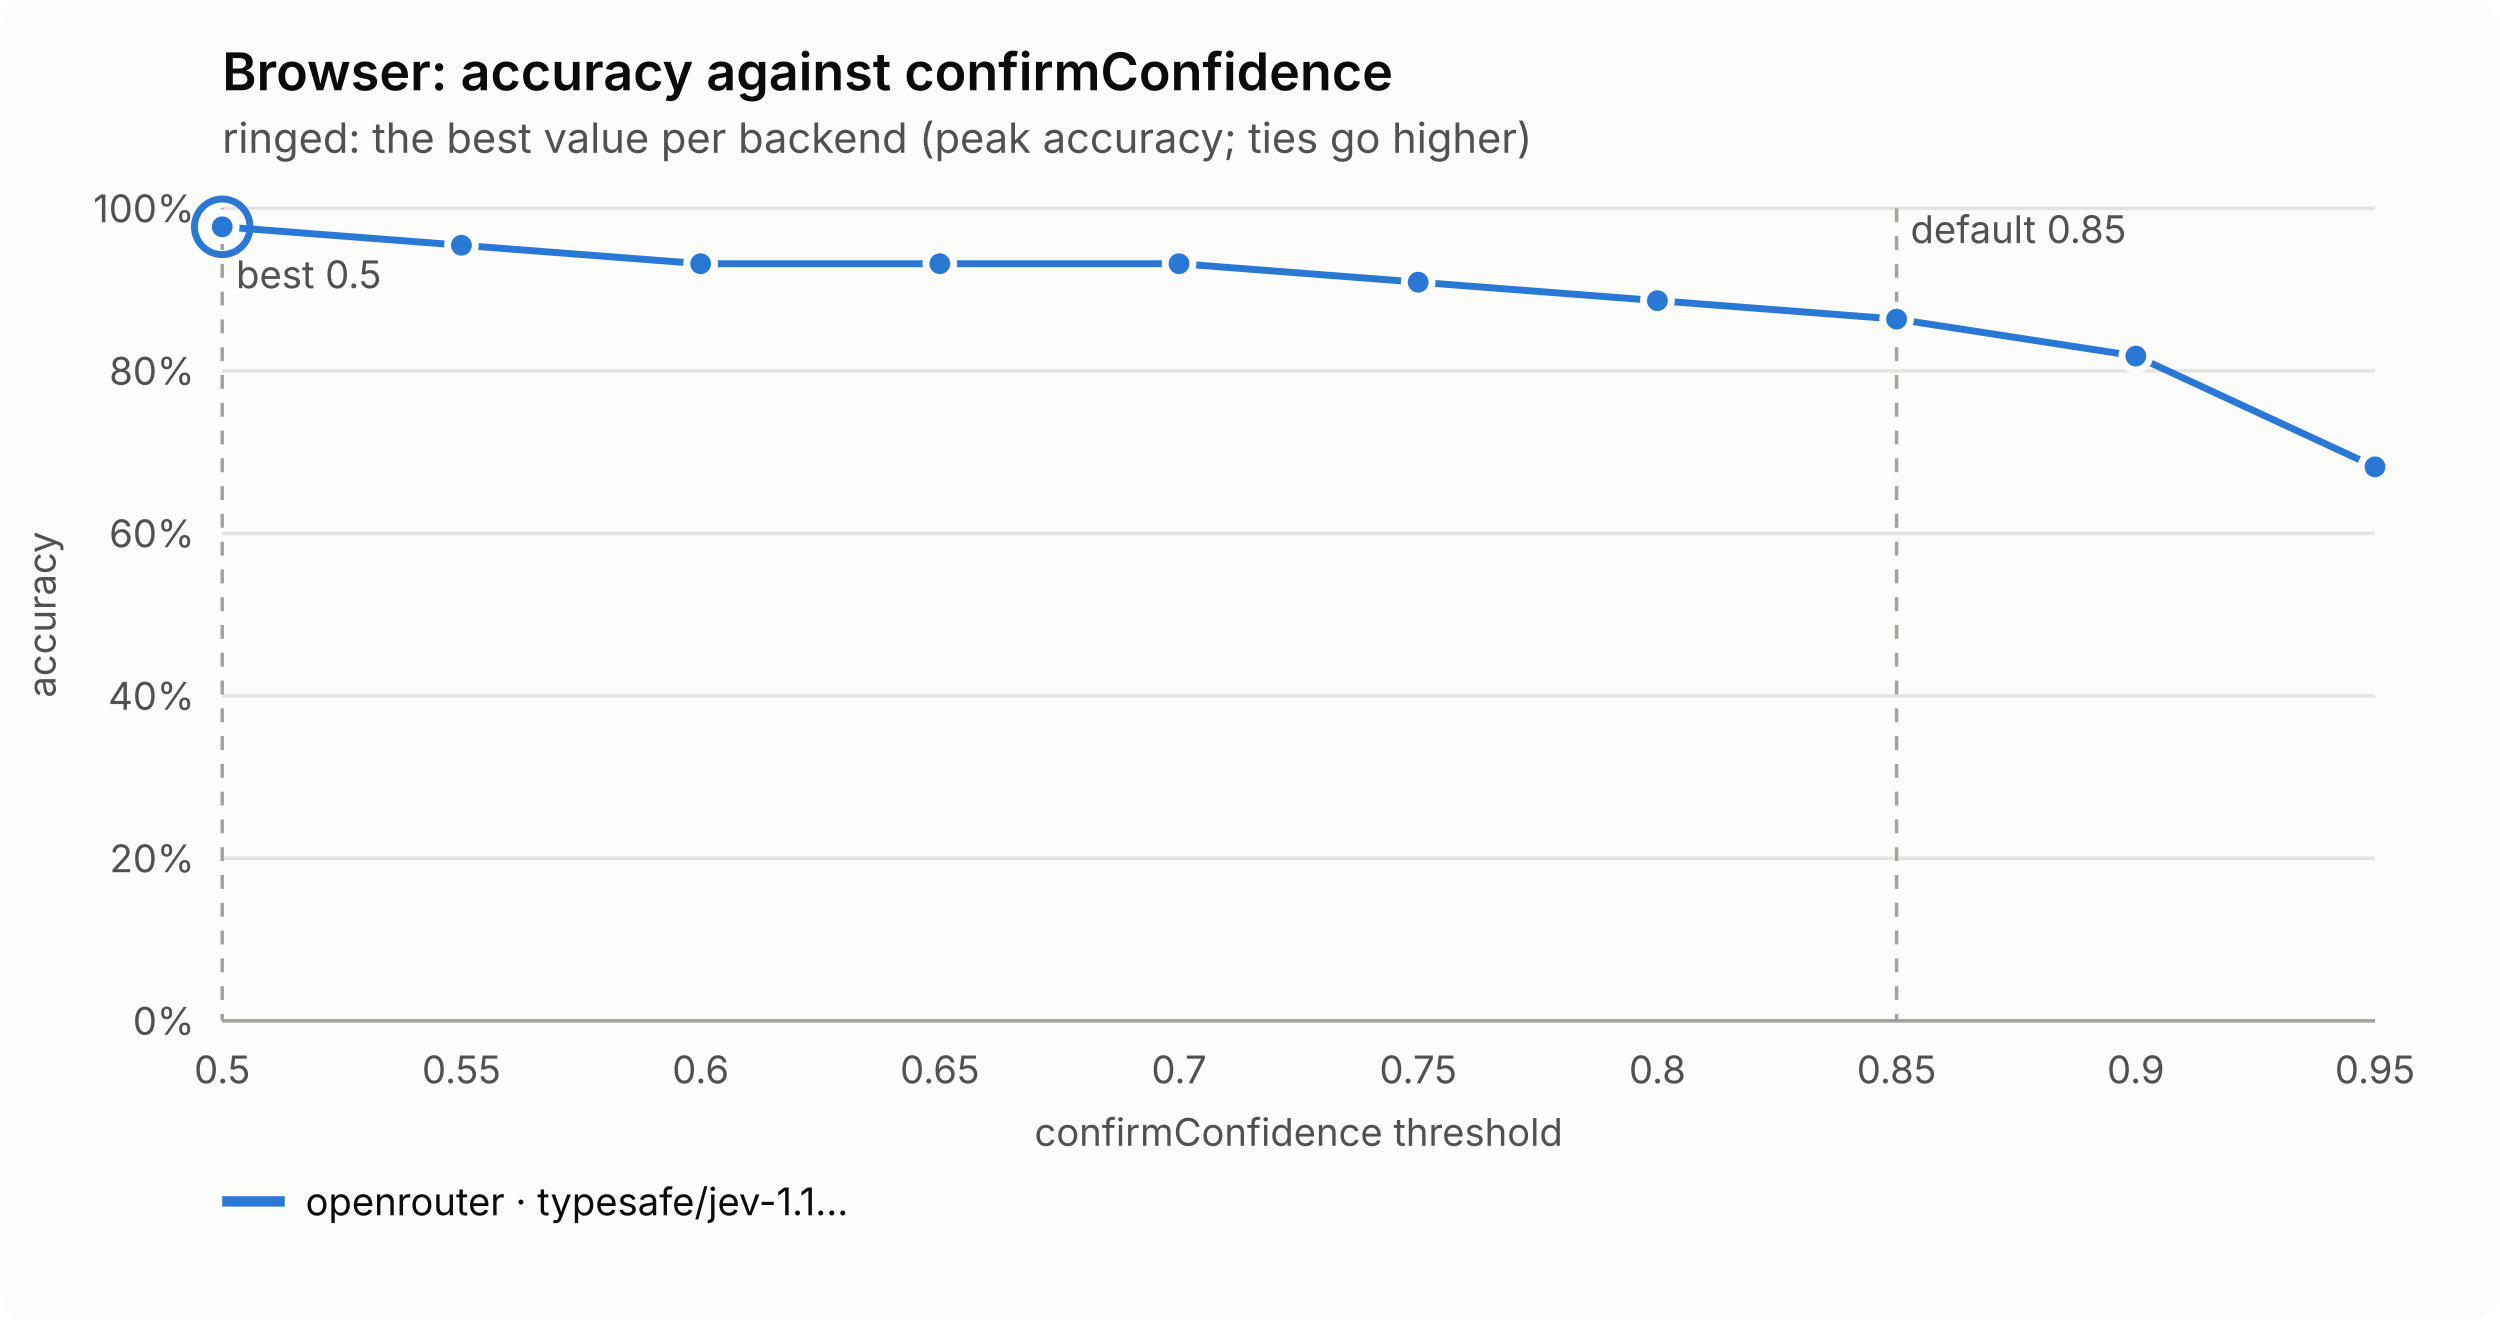
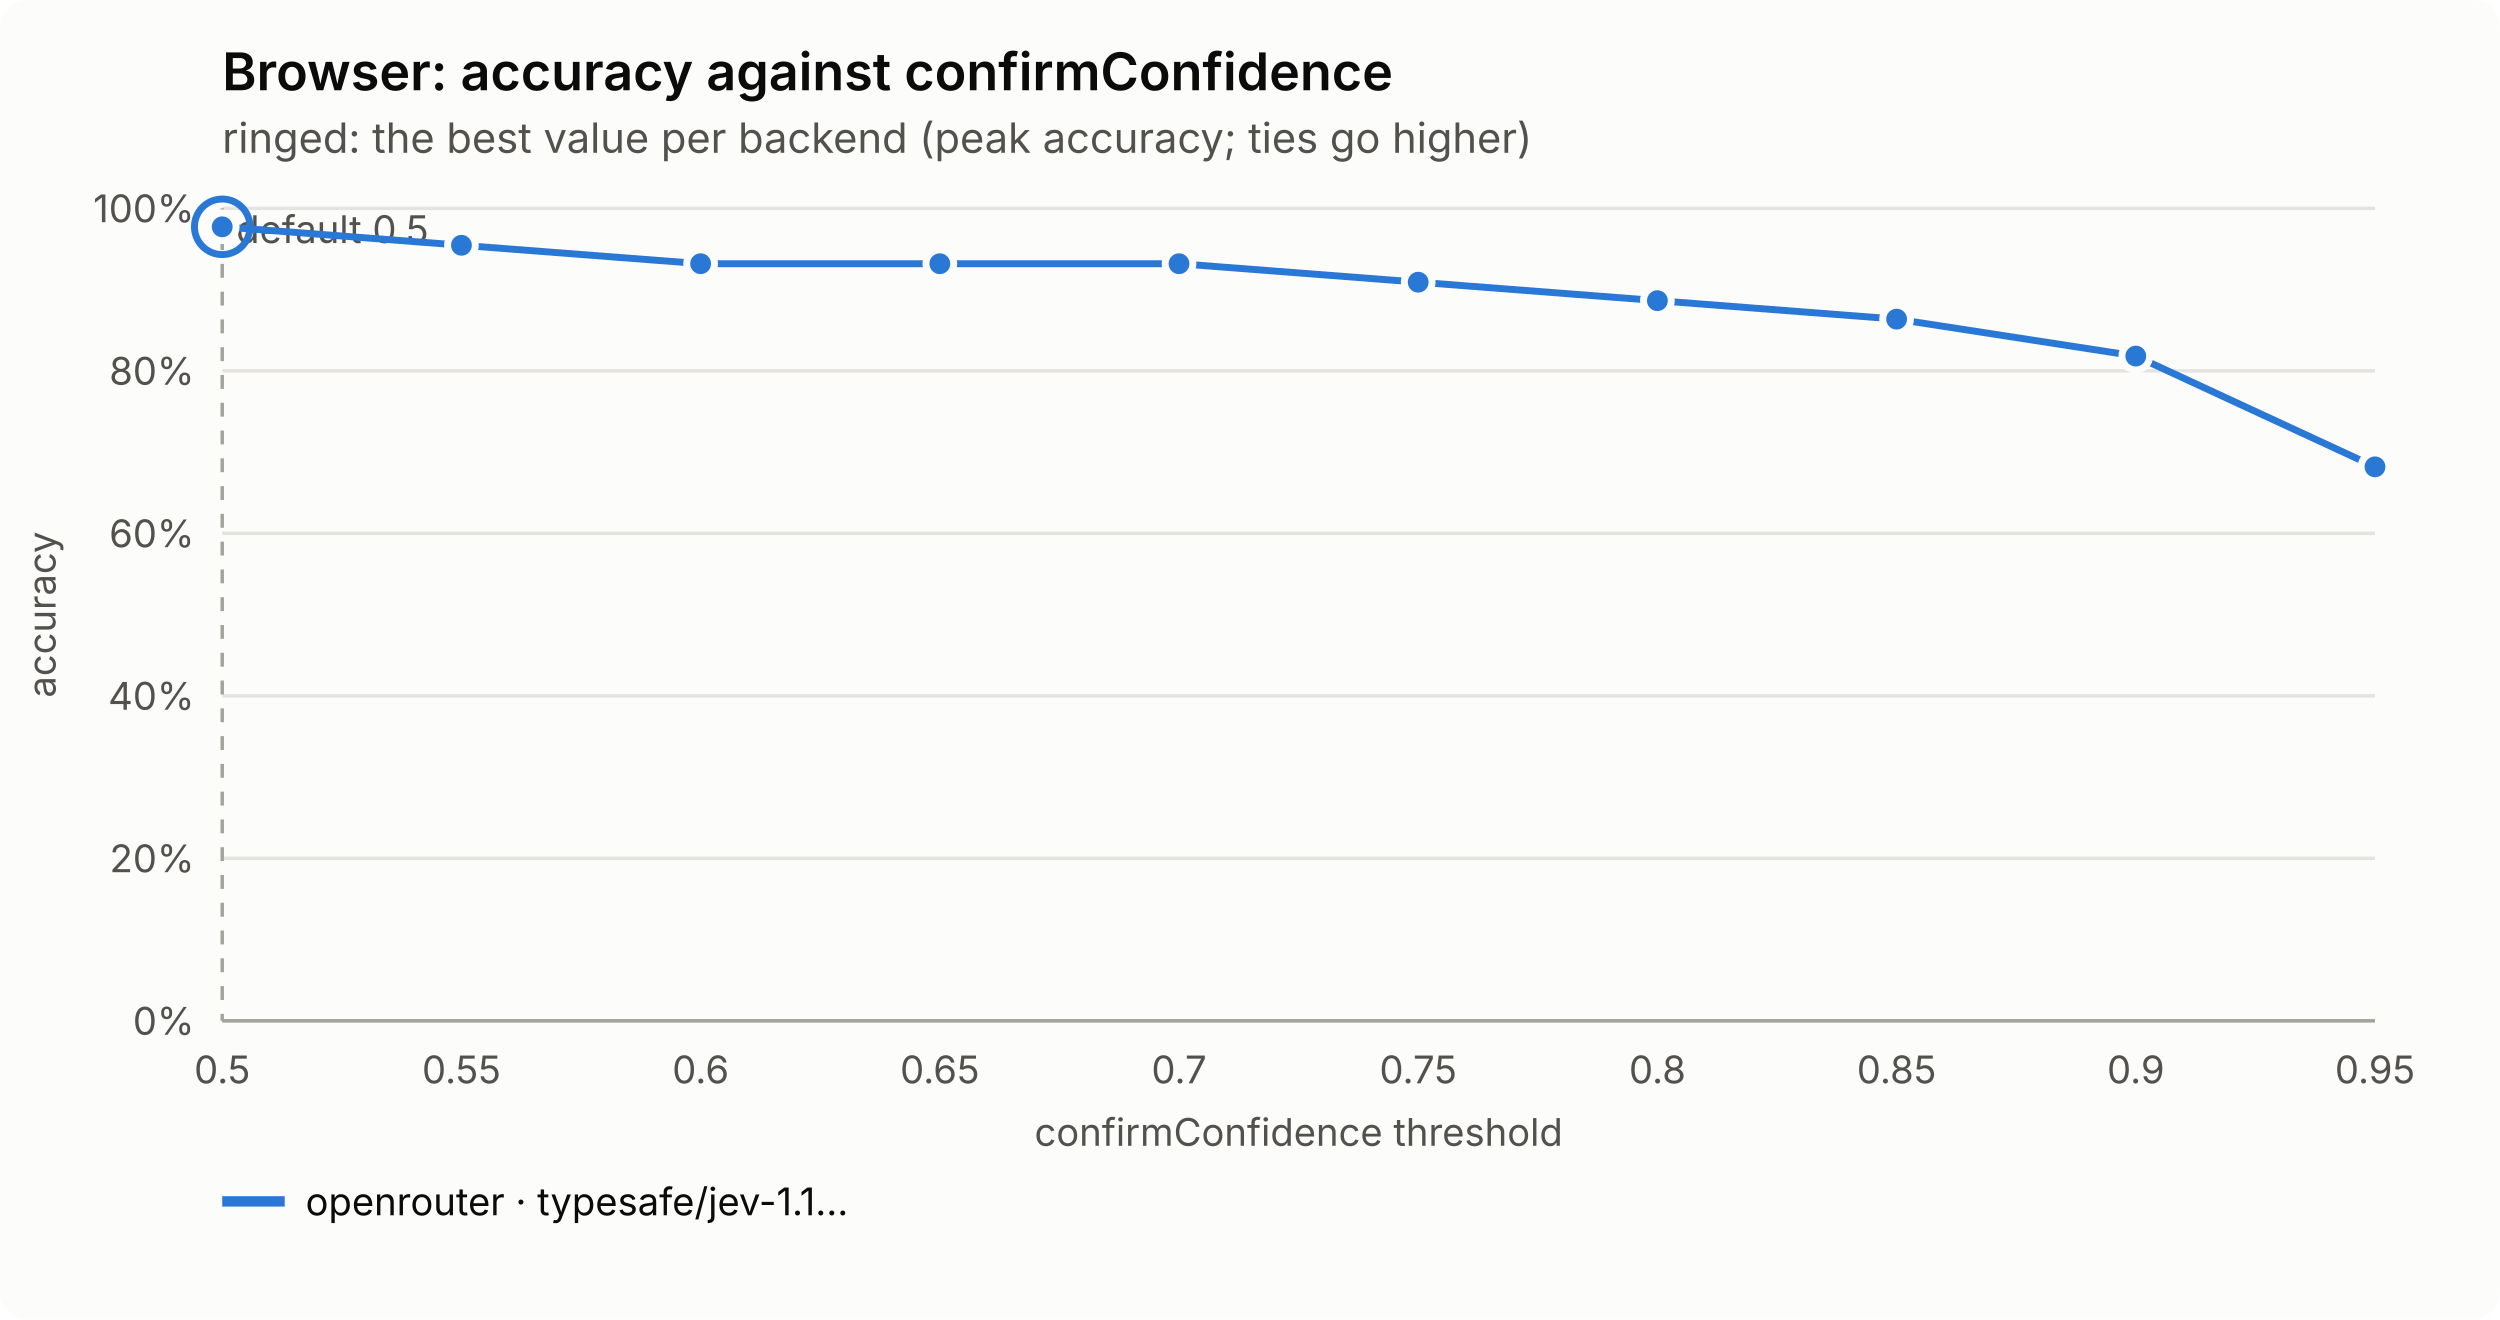
<svg xmlns="http://www.w3.org/2000/svg" viewBox="0 0 720 380" width="720" height="380" role="img" aria-label="Browser: accuracy against confirmConfidence">
  <style>
text{font-family:system-ui,-apple-system,"Segoe UI",sans-serif}
.t{font-size:15px;font-weight:600}.st{font-size:12px}.ax{font-size:11px}.lab{font-size:11px}
.g,.a,.guide{stroke-width:1}.guide{stroke-dasharray:4 4}.fake{font-size:13px;font-weight:700}
.bg{fill:#fcfcfb}.dot{stroke:#fcfcfb}text{fill:#0b0b0b}.st,.ax{fill:#52514e}.g{stroke:#e4e3df}.a,.guide{stroke:#a3a29c}.l1{stroke:#2a78d6}.d1{fill:#2a78d6}.fake{fill:#c43534}
@media (prefers-color-scheme: dark){.bg{fill:#1a1a19}.dot{stroke:#1a1a19}text{fill:#f0efec}.st,.ax{fill:#c3c2b7}.g{stroke:#353532}.a,.guide{stroke:#6b6a64}.l1{stroke:#3987e5}.d1{fill:#3987e5}.fake{fill:#e66767}}
</style>
  <rect width="720" height="380" rx="8" class="bg" />
  <text class="t" x="64" y="26">Browser: accuracy against confirmConfidence</text>
  <text class="st" x="64" y="44">ringed: the best value per backend (peak accuracy; ties go higher)</text>
  <line class="g" x1="64" x2="684" y1="294" y2="294" />
  <text class="ax" x="56" y="298" text-anchor="end">0%</text>
  <line class="g" x1="64" x2="684" y1="247.2" y2="247.2" />
  <text class="ax" x="56" y="251.2" text-anchor="end">20%</text>
  <line class="g" x1="64" x2="684" y1="200.4" y2="200.4" />
  <text class="ax" x="56" y="204.4" text-anchor="end">40%</text>
  <line class="g" x1="64" x2="684" y1="153.6" y2="153.6" />
  <text class="ax" x="56" y="157.6" text-anchor="end">60%</text>
  <line class="g" x1="64" x2="684" y1="106.8" y2="106.8" />
  <text class="ax" x="56" y="110.8" text-anchor="end">80%</text>
  <line class="g" x1="64" x2="684" y1="60" y2="60" />
  <text class="ax" x="56" y="64" text-anchor="end">100%</text>
  <text class="ax" x="64" y="312" text-anchor="middle">0.5</text>
  <text class="ax" x="132.89" y="312" text-anchor="middle">0.55</text>
  <text class="ax" x="201.78" y="312" text-anchor="middle">0.6</text>
  <text class="ax" x="270.67" y="312" text-anchor="middle">0.65</text>
  <text class="ax" x="339.56" y="312" text-anchor="middle">0.7</text>
  <text class="ax" x="408.44" y="312" text-anchor="middle">0.75</text>
  <text class="ax" x="477.33" y="312" text-anchor="middle">0.8</text>
  <text class="ax" x="546.22" y="312" text-anchor="middle">0.85</text>
  <text class="ax" x="615.11" y="312" text-anchor="middle">0.9</text>
  <text class="ax" x="684" y="312" text-anchor="middle">0.95</text>
  <line class="a" x1="64" x2="684" y1="294" y2="294" />
  <text class="ax" x="374" y="330" text-anchor="middle">confirmConfidence threshold</text>
  <text class="ax" transform="translate(16 177) rotate(-90)" text-anchor="middle">accuracy</text>
-   <line class="guide" x1="546.22" x2="546.22" y1="60" y2="294" />
-   <text class="ax" x="550.22" y="70">default 0.85</text>
  <line class="guide" x1="64" x2="64" y1="60" y2="294" />
-   <text class="ax" x="68" y="83">best 0.5</text>
+   <text class="ax" x="68" y="70">default 0.5</text>
  <polyline class="l1" fill="none" stroke-width="2" stroke-linejoin="round" points="64,65.32 132.89,70.64 201.78,75.95 270.67,75.95 339.56,75.95 408.44,81.27 477.33,86.59 546.22,91.91 615.11,102.55 684,134.45" />
  <circle class="d1 dot" cx="64" cy="65.32" r="4" stroke-width="2" />
  <circle class="d1 dot" cx="132.89" cy="70.64" r="4" stroke-width="2" />
  <circle class="d1 dot" cx="201.78" cy="75.95" r="4" stroke-width="2" />
  <circle class="d1 dot" cx="270.67" cy="75.95" r="4" stroke-width="2" />
  <circle class="d1 dot" cx="339.56" cy="75.95" r="4" stroke-width="2" />
  <circle class="d1 dot" cx="408.44" cy="81.27" r="4" stroke-width="2" />
  <circle class="d1 dot" cx="477.33" cy="86.59" r="4" stroke-width="2" />
  <circle class="d1 dot" cx="546.22" cy="91.91" r="4" stroke-width="2" />
  <circle class="d1 dot" cx="615.11" cy="102.55" r="4" stroke-width="2" />
  <circle class="d1 dot" cx="684" cy="134.45" r="4" stroke-width="2" />
  <circle class="l1" cx="64" cy="65.32" r="8" fill="none" stroke-width="2" />
  <line x1="64" x2="82" y1="346" y2="346" class="l1" stroke-width="3" />
  <text class="lab" x="88" y="350">openrouter · typesafe/jev-1.1…</text>
</svg>
